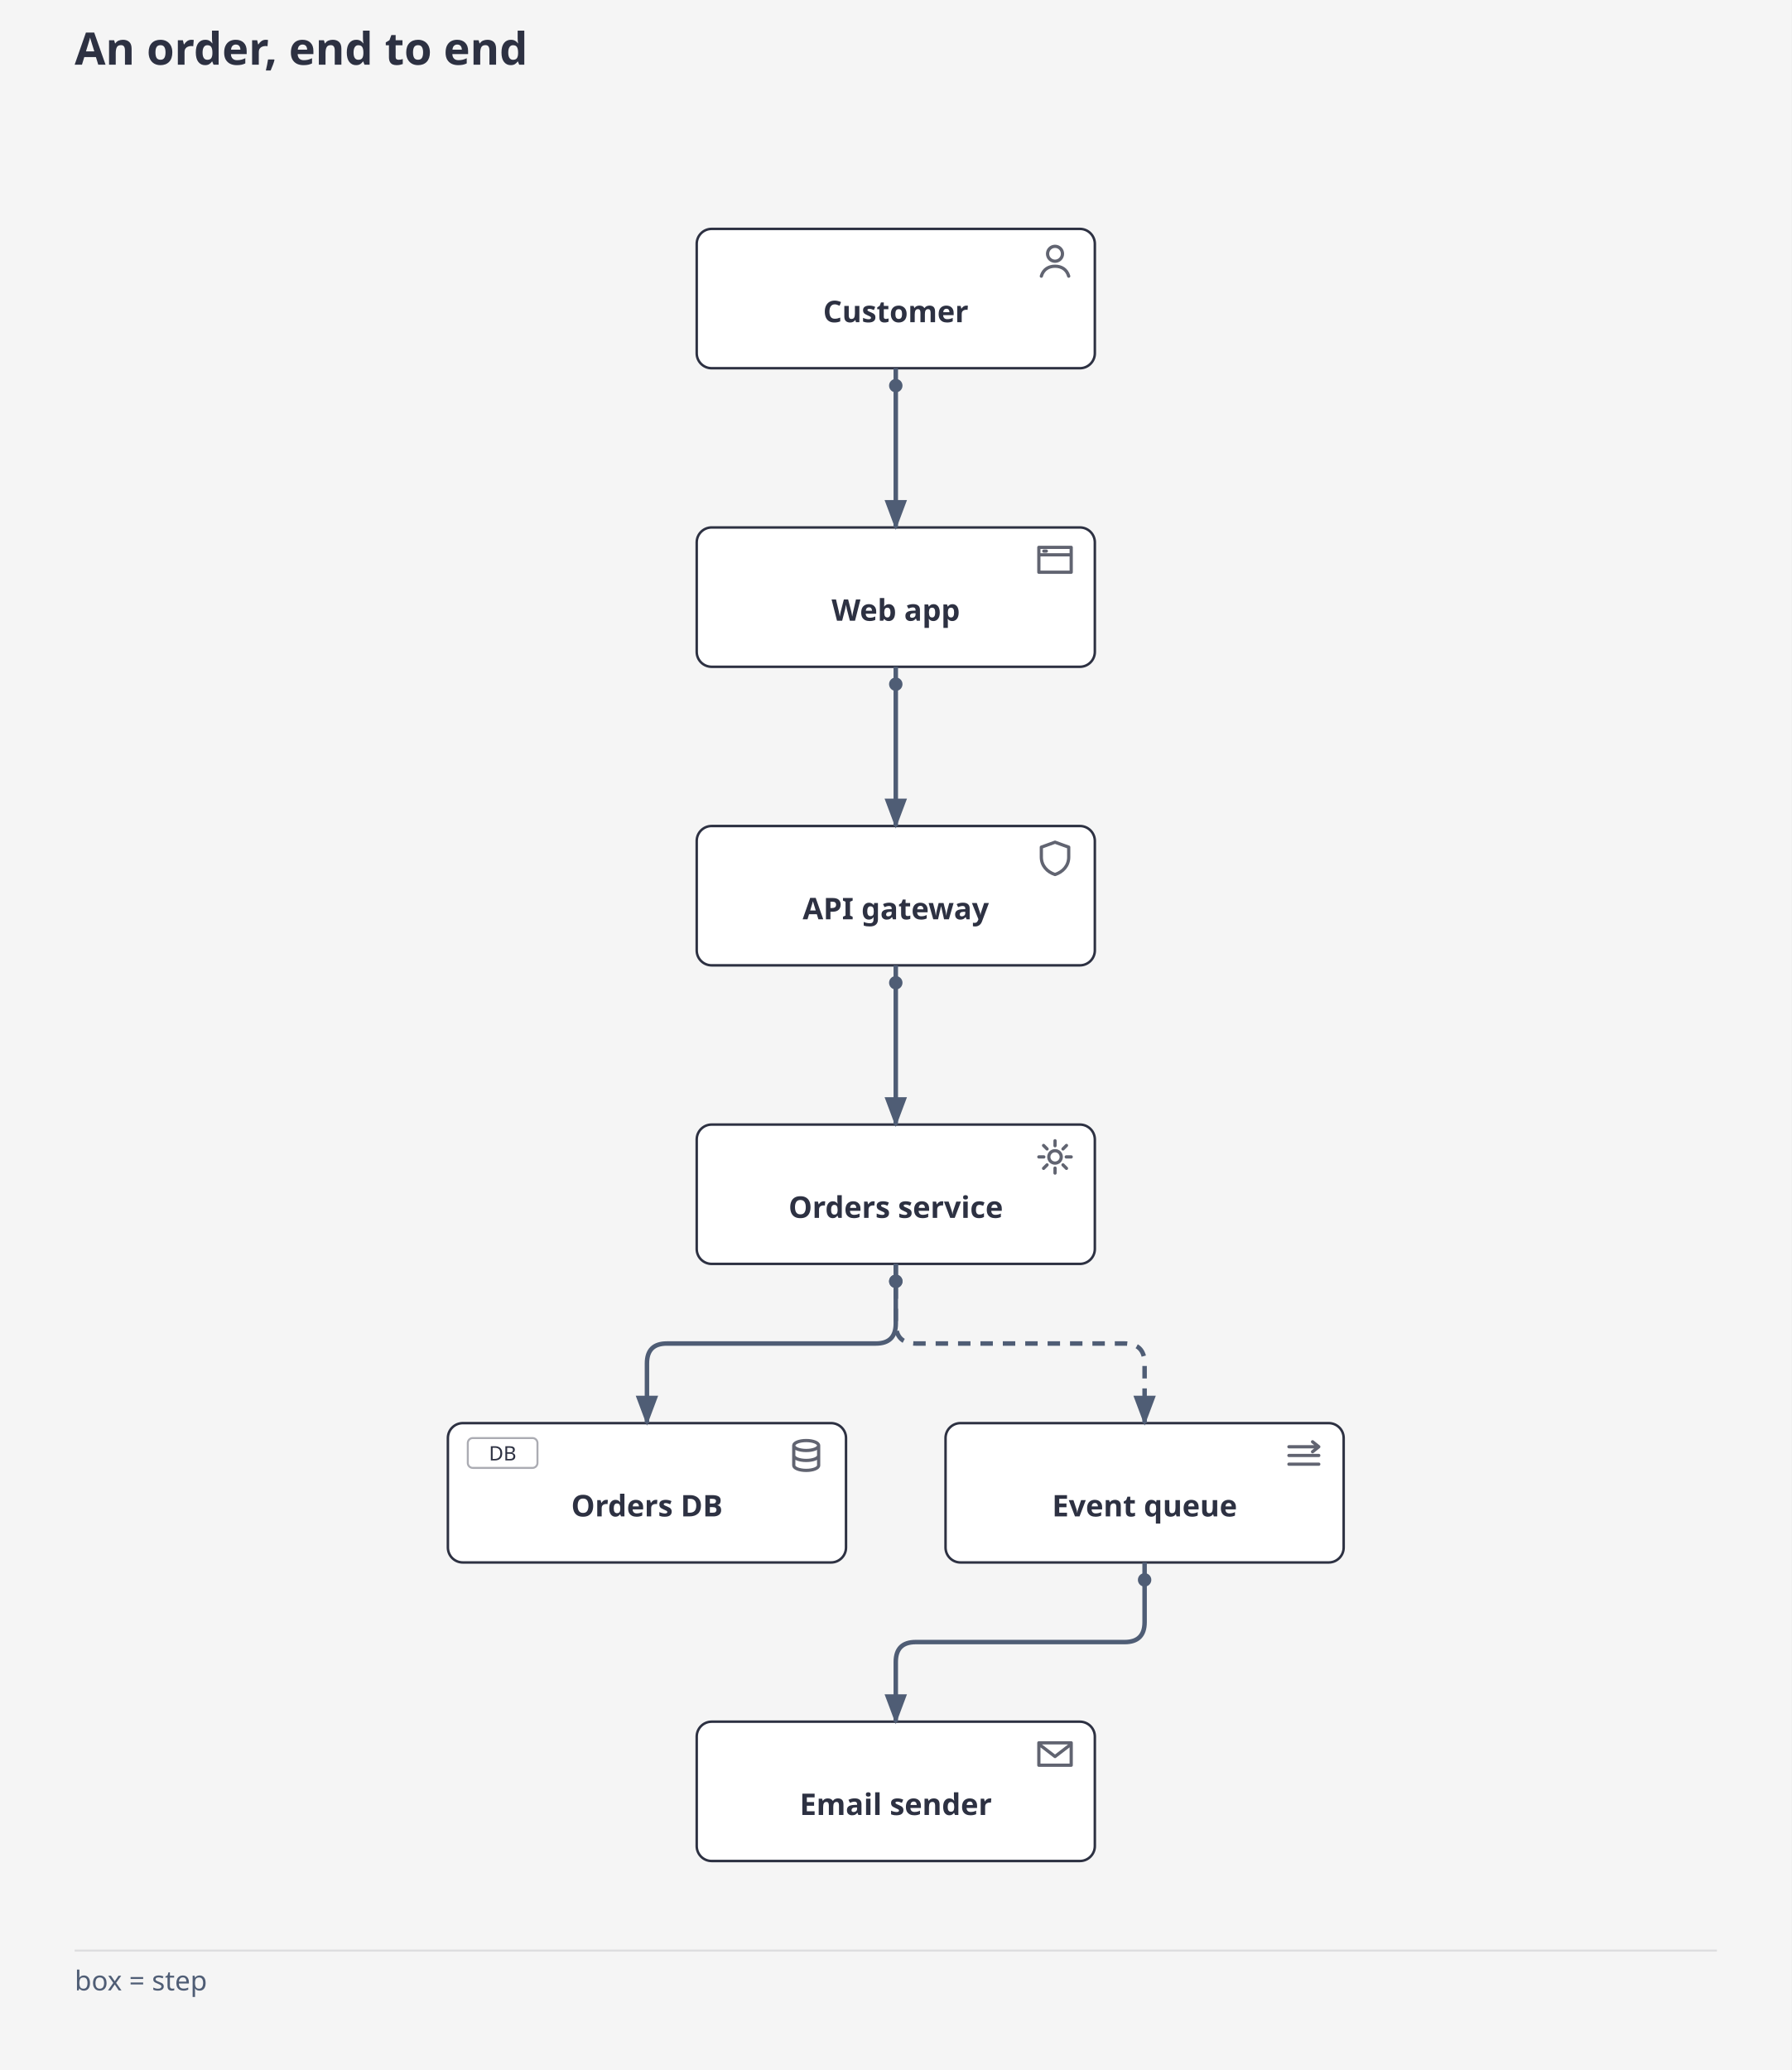
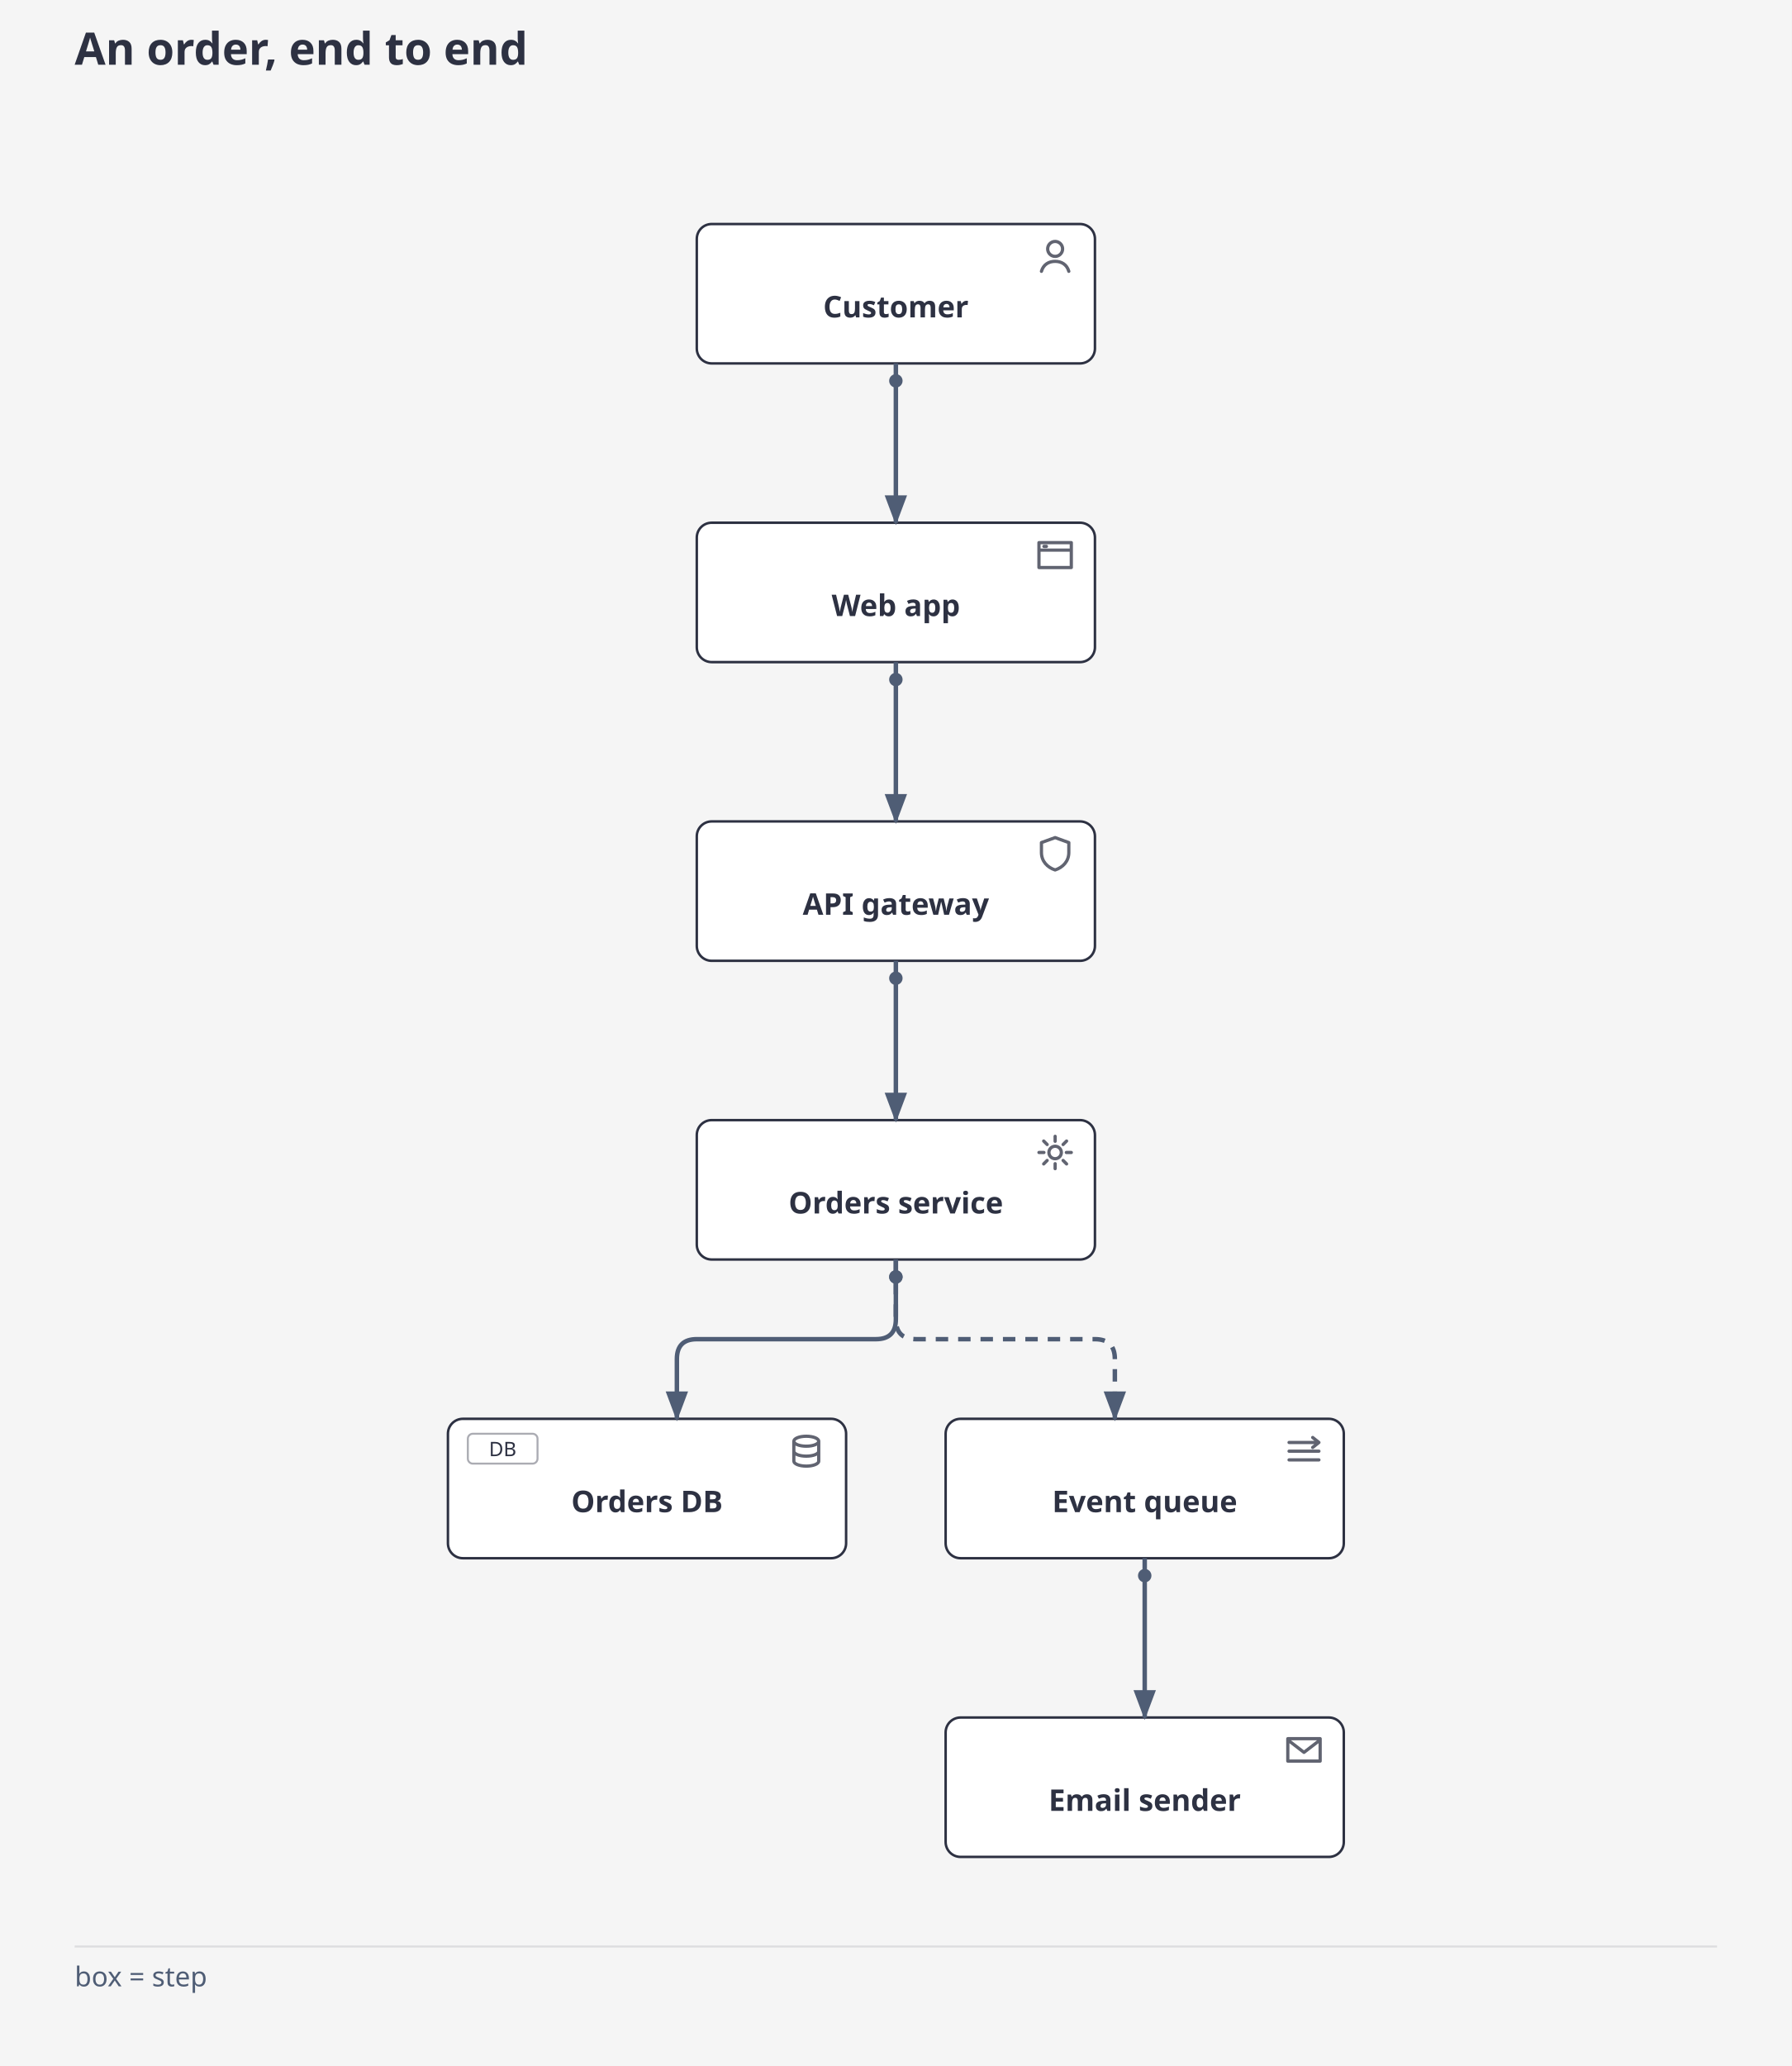
- <svg xmlns="http://www.w3.org/2000/svg" role="graphics-document" aria-roledescription="flow diagram" viewBox="0 0 720 832" width="720">
-   <rect width="720" height="832" fill="#f5f5f5" aria-hidden="true" />
+ <svg xmlns="http://www.w3.org/2000/svg" role="graphics-document" aria-roledescription="flow diagram" viewBox="0 0 720 830" width="720">
+   <rect width="720" height="830" fill="#f5f5f5" aria-hidden="true" />
  <defs>
    <marker id="a" markerWidth="12" markerHeight="9" refX="11" refY="4.5" orient="auto" markerUnits="userSpaceOnUse">
      <polygon points="0 0,12 4.5,0 9" fill="#4f5d75" />
    </marker>
    <marker id="aa" markerWidth="12" markerHeight="9" refX="11" refY="4.5" orient="auto" markerUnits="userSpaceOnUse">
      <polygon points="0 0,12 4.5,0 9" fill="#eb6c36" />
    </marker>
    <marker id="al" markerWidth="12" markerHeight="9" refX="11" refY="4.5" orient="auto" markerUnits="userSpaceOnUse">
      <polygon points="0 0,12 4.5,0 9" fill="#2e5aa8" />
    </marker>
    <marker id="ar" markerWidth="12" markerHeight="9" refX="11" refY="4.5" orient="auto" markerUnits="userSpaceOnUse">
      <polygon points="0 0,12 4.5,0 9" fill="#7a8399" />
    </marker>
  </defs>
  <text x="30" y="26" font-size="18" font-weight="600" font-family="system-ui, 'Segoe UI', sans-serif" fill="#2d3142">An order, end to end</text>
-   <rect x="280" y="92" width="160" height="56" rx="6" fill="#f5f5f5" aria-hidden="true" />
-   <rect x="280" y="92" width="160" height="56" rx="6" fill="#ffffff" stroke="#2d3142" data-node="U" data-label="Customer" role="graphics-symbol" aria-roledescription="box" aria-label="Customer" />
-   <path d="M8 8a3 3 0 1 0 0-6 3 3 0 0 0 0 6zM2.5 14c0.8-2.8 3-4 5.5-4s4.7 1.2 5.5 4" transform="translate(416,97)" fill="none" stroke="#2d3142" stroke-opacity=".75" stroke-width="1.3" stroke-linecap="round" stroke-linejoin="round" aria-hidden="true" />
-   <text x="360" y="129.5" font-size="12" font-weight="600" font-family="system-ui, 'Segoe UI', sans-serif" fill="#2d3142" text-anchor="middle" aria-hidden="true">Customer</text>
-   <rect x="280" y="212" width="160" height="56" rx="6" fill="#f5f5f5" aria-hidden="true" />
-   <rect x="280" y="212" width="160" height="56" rx="6" fill="#ffffff" stroke="#2d3142" data-node="W" data-label="Web app" role="graphics-symbol" aria-roledescription="box" aria-label="Web app" />
-   <path d="M1.5 3h13v10h-13zM1.5 6h13M3.5 4.5h1" transform="translate(416,217)" fill="none" stroke="#2d3142" stroke-opacity=".75" stroke-width="1.3" stroke-linecap="round" stroke-linejoin="round" aria-hidden="true" />
-   <text x="360" y="249.5" font-size="12" font-weight="600" font-family="system-ui, 'Segoe UI', sans-serif" fill="#2d3142" text-anchor="middle" aria-hidden="true">Web app</text>
-   <rect x="280" y="332" width="160" height="56" rx="6" fill="#f5f5f5" aria-hidden="true" />
-   <rect x="280" y="332" width="160" height="56" rx="6" fill="#ffffff" stroke="#2d3142" data-node="G" data-label="API gateway" role="graphics-symbol" aria-roledescription="box" aria-label="API gateway" />
-   <path d="M8 1.5l5.5 2v4c0 3.5-2.4 6-5.5 7-3.1-1-5.5-3.5-5.5-7v-4z" transform="translate(416,337)" fill="none" stroke="#2d3142" stroke-opacity=".75" stroke-width="1.3" stroke-linecap="round" stroke-linejoin="round" aria-hidden="true" />
-   <text x="360" y="369.5" font-size="12" font-weight="600" font-family="system-ui, 'Segoe UI', sans-serif" fill="#2d3142" text-anchor="middle" aria-hidden="true">API gateway</text>
-   <rect x="280" y="452" width="160" height="56" rx="6" fill="#f5f5f5" aria-hidden="true" />
-   <rect x="280" y="452" width="160" height="56" rx="6" fill="#ffffff" stroke="#2d3142" data-node="O" data-label="Orders service" role="graphics-symbol" aria-roledescription="box" aria-label="Orders service" />
-   <path d="M8 5.5a2.5 2.5 0 1 0 0 5 2.5 2.5 0 0 0 0-5zM8 1.5v2M8 12.5v2M1.5 8h2M12.5 8h2M3.4 3.4l1.4 1.4M11.2 11.2l1.4 1.4M3.4 12.6l1.4-1.4M11.2 4.8l1.4-1.4" transform="translate(416,457)" fill="none" stroke="#2d3142" stroke-opacity=".75" stroke-width="1.3" stroke-linecap="round" stroke-linejoin="round" aria-hidden="true" />
-   <text x="360" y="489.5" font-size="12" font-weight="600" font-family="system-ui, 'Segoe UI', sans-serif" fill="#2d3142" text-anchor="middle" aria-hidden="true">Orders service</text>
-   <rect x="180" y="572" width="160" height="56" rx="6" fill="#f5f5f5" aria-hidden="true" />
-   <rect x="180" y="572" width="160" height="56" rx="6" fill="#ffffff" stroke="#2d3142" data-node="D" data-label="Orders DB" role="graphics-symbol" aria-roledescription="box" aria-label="Orders DB" />
-   <rect x="188" y="578" width="28" height="12" rx="2" fill="none" stroke="#2d3142" stroke-opacity=".4" stroke-width=".8" aria-hidden="true" />
-   <text x="202" y="587" font-size="8" font-family="system-ui, 'Segoe UI', sans-serif" fill="#2d3142" text-anchor="middle" aria-hidden="true">DB</text>
-   <path d="M3 4c0-1.1 2.2-2 5-2s5 0.9 5 2-2.2 2-5 2-5-0.9-5-2zM3 4v8c0 1.1 2.2 2 5 2s5-0.9 5-2V4M3 8c0 1.1 2.2 2 5 2s5-0.9 5-2" transform="translate(316,577)" fill="none" stroke="#2d3142" stroke-opacity=".75" stroke-width="1.3" stroke-linecap="round" stroke-linejoin="round" aria-hidden="true" />
-   <text x="260" y="609.5" font-size="12" font-weight="600" font-family="system-ui, 'Segoe UI', sans-serif" fill="#2d3142" text-anchor="middle" aria-hidden="true">Orders DB</text>
-   <rect x="380" y="572" width="160" height="56" rx="6" fill="#f5f5f5" aria-hidden="true" />
-   <rect x="380" y="572" width="160" height="56" rx="6" fill="#ffffff" stroke="#2d3142" data-node="Q" data-label="Event queue" role="graphics-symbol" aria-roledescription="box" aria-label="Event queue" />
-   <path d="M2 4.5h12M2 8h12M2 11.5h12M11.5 2.5l2.5 2-2.5 2" transform="translate(516,577)" fill="none" stroke="#2d3142" stroke-opacity=".75" stroke-width="1.3" stroke-linecap="round" stroke-linejoin="round" aria-hidden="true" />
-   <text x="460" y="609.5" font-size="12" font-weight="600" font-family="system-ui, 'Segoe UI', sans-serif" fill="#2d3142" text-anchor="middle" aria-hidden="true">Event queue</text>
-   <rect x="280" y="692" width="160" height="56" rx="6" fill="#f5f5f5" aria-hidden="true" />
-   <rect x="280" y="692" width="160" height="56" rx="6" fill="#ffffff" stroke="#2d3142" data-node="M" data-label="Email sender" role="graphics-symbol" aria-roledescription="box" aria-label="Email sender" />
-   <path d="M1.5 3.5h13v9h-13zM1.5 4l6.5 5 6.5-5" transform="translate(416,697)" fill="none" stroke="#2d3142" stroke-opacity=".75" stroke-width="1.3" stroke-linecap="round" stroke-linejoin="round" aria-hidden="true" />
-   <text x="360" y="729.5" font-size="12" font-weight="600" font-family="system-ui, 'Segoe UI', sans-serif" fill="#2d3142" text-anchor="middle" aria-hidden="true">Email sender</text>
-   <path d="M360,148 L360,212" fill="none" stroke="#4f5d75" stroke-width="1.8" marker-end="url(#a)" data-from="U" data-to="W" data-label="" data-id="U-&gt;W" data-from-port="s" data-to-port="n" role="graphics-symbol" aria-roledescription="arrow" aria-label="Customer to Web app" />
-   <circle cx="360" cy="155" r="2.7" fill="#4f5d75" aria-hidden="true" />
-   <path d="M360,268 L360,332" fill="none" stroke="#4f5d75" stroke-width="1.8" marker-end="url(#a)" data-from="W" data-to="G" data-label="" data-id="W-&gt;G" data-from-port="s" data-to-port="n" role="graphics-symbol" aria-roledescription="arrow" aria-label="Web app to API gateway" />
-   <circle cx="360" cy="275" r="2.7" fill="#4f5d75" aria-hidden="true" />
-   <path d="M360,388 L360,452" fill="none" stroke="#4f5d75" stroke-width="1.8" marker-end="url(#a)" data-from="G" data-to="O" data-label="" data-id="G-&gt;O" data-from-port="s" data-to-port="n" role="graphics-symbol" aria-roledescription="arrow" aria-label="API gateway to Orders service" />
-   <circle cx="360" cy="395" r="2.7" fill="#4f5d75" aria-hidden="true" />
-   <path d="M360,508 L360,532 Q360,540 352,540 L268,540 Q260,540 260,548 L260,572" fill="none" stroke="#4f5d75" stroke-width="1.8" marker-end="url(#a)" data-from="O" data-to="D" data-label="" data-id="O-&gt;D" data-from-port="s" data-to-port="n" role="graphics-symbol" aria-roledescription="arrow" aria-label="Orders service to Orders DB" />
-   <circle cx="360" cy="515" r="2.7" fill="#4f5d75" aria-hidden="true" />
-   <path d="M360,508 L360,532 Q360,540 368,540 L452,540 Q460,540 460,548 L460,572" fill="none" stroke="#4f5d75" stroke-width="1.8" stroke-dasharray="5,4" marker-end="url(#a)" data-from="O" data-to="Q" data-label="" data-id="O-&gt;Q" data-from-port="s" data-to-port="n" role="graphics-symbol" aria-roledescription="arrow" aria-label="Orders service to Event queue" />
-   <circle cx="360" cy="515" r="2.7" fill="#4f5d75" aria-hidden="true" />
-   <path d="M460,628 L460,652 Q460,660 452,660 L368,660 Q360,660 360,668 L360,692" fill="none" stroke="#4f5d75" stroke-width="1.8" marker-end="url(#a)" data-from="Q" data-to="M" data-label="" data-id="Q-&gt;M" data-from-port="s" data-to-port="n" role="graphics-symbol" aria-roledescription="arrow" aria-label="Event queue to Email sender" />
-   <circle cx="460" cy="635" r="2.7" fill="#4f5d75" aria-hidden="true" />
-   <line x1="30" y1="784" x2="690" y2="784" stroke="rgba(45,49,66,0.12)" stroke-width=".8" aria-hidden="true" />
-   <text x="30" y="800" font-size="11" font-family="system-ui, 'Segoe UI', sans-serif" fill="#4f5d75">box = step</text>
+   <rect x="280" y="90" width="160" height="56" rx="6" fill="#f5f5f5" aria-hidden="true" />
+   <rect x="280" y="90" width="160" height="56" rx="6" fill="#ffffff" stroke="#2d3142" data-node="U" data-label="Customer" role="graphics-symbol" aria-roledescription="box" aria-label="Customer" />
+   <path d="M8 8a3 3 0 1 0 0-6 3 3 0 0 0 0 6zM2.5 14c0.8-2.8 3-4 5.5-4s4.7 1.2 5.5 4" transform="translate(416,95)" fill="none" stroke="#2d3142" stroke-opacity=".75" stroke-width="1.3" stroke-linecap="round" stroke-linejoin="round" aria-hidden="true" />
+   <text x="360" y="127.5" font-size="12" font-weight="600" font-family="system-ui, 'Segoe UI', sans-serif" fill="#2d3142" text-anchor="middle" aria-hidden="true">Customer</text>
+   <rect x="280" y="210" width="160" height="56" rx="6" fill="#f5f5f5" aria-hidden="true" />
+   <rect x="280" y="210" width="160" height="56" rx="6" fill="#ffffff" stroke="#2d3142" data-node="W" data-label="Web app" role="graphics-symbol" aria-roledescription="box" aria-label="Web app" />
+   <path d="M1.5 3h13v10h-13zM1.5 6h13M3.5 4.5h1" transform="translate(416,215)" fill="none" stroke="#2d3142" stroke-opacity=".75" stroke-width="1.3" stroke-linecap="round" stroke-linejoin="round" aria-hidden="true" />
+   <text x="360" y="247.5" font-size="12" font-weight="600" font-family="system-ui, 'Segoe UI', sans-serif" fill="#2d3142" text-anchor="middle" aria-hidden="true">Web app</text>
+   <rect x="280" y="330" width="160" height="56" rx="6" fill="#f5f5f5" aria-hidden="true" />
+   <rect x="280" y="330" width="160" height="56" rx="6" fill="#ffffff" stroke="#2d3142" data-node="G" data-label="API gateway" role="graphics-symbol" aria-roledescription="box" aria-label="API gateway" />
+   <path d="M8 1.5l5.5 2v4c0 3.5-2.4 6-5.5 7-3.1-1-5.5-3.5-5.5-7v-4z" transform="translate(416,335)" fill="none" stroke="#2d3142" stroke-opacity=".75" stroke-width="1.3" stroke-linecap="round" stroke-linejoin="round" aria-hidden="true" />
+   <text x="360" y="367.5" font-size="12" font-weight="600" font-family="system-ui, 'Segoe UI', sans-serif" fill="#2d3142" text-anchor="middle" aria-hidden="true">API gateway</text>
+   <rect x="280" y="450" width="160" height="56" rx="6" fill="#f5f5f5" aria-hidden="true" />
+   <rect x="280" y="450" width="160" height="56" rx="6" fill="#ffffff" stroke="#2d3142" data-node="O" data-label="Orders service" role="graphics-symbol" aria-roledescription="box" aria-label="Orders service" />
+   <path d="M8 5.5a2.5 2.5 0 1 0 0 5 2.5 2.5 0 0 0 0-5zM8 1.5v2M8 12.5v2M1.5 8h2M12.5 8h2M3.4 3.4l1.4 1.4M11.2 11.2l1.4 1.4M3.4 12.6l1.4-1.4M11.2 4.8l1.4-1.4" transform="translate(416,455)" fill="none" stroke="#2d3142" stroke-opacity=".75" stroke-width="1.3" stroke-linecap="round" stroke-linejoin="round" aria-hidden="true" />
+   <text x="360" y="487.5" font-size="12" font-weight="600" font-family="system-ui, 'Segoe UI', sans-serif" fill="#2d3142" text-anchor="middle" aria-hidden="true">Orders service</text>
+   <rect x="180" y="570" width="160" height="56" rx="6" fill="#f5f5f5" aria-hidden="true" />
+   <rect x="180" y="570" width="160" height="56" rx="6" fill="#ffffff" stroke="#2d3142" data-node="D" data-label="Orders DB" role="graphics-symbol" aria-roledescription="box" aria-label="Orders DB" />
+   <rect x="188" y="576" width="28" height="12" rx="2" fill="none" stroke="#2d3142" stroke-opacity=".4" stroke-width=".8" aria-hidden="true" />
+   <text x="202" y="585" font-size="8" font-family="system-ui, 'Segoe UI', sans-serif" fill="#2d3142" text-anchor="middle" aria-hidden="true">DB</text>
+   <path d="M3 4c0-1.1 2.2-2 5-2s5 0.9 5 2-2.2 2-5 2-5-0.9-5-2zM3 4v8c0 1.1 2.2 2 5 2s5-0.9 5-2V4M3 8c0 1.1 2.2 2 5 2s5-0.9 5-2" transform="translate(316,575)" fill="none" stroke="#2d3142" stroke-opacity=".75" stroke-width="1.3" stroke-linecap="round" stroke-linejoin="round" aria-hidden="true" />
+   <text x="260" y="607.5" font-size="12" font-weight="600" font-family="system-ui, 'Segoe UI', sans-serif" fill="#2d3142" text-anchor="middle" aria-hidden="true">Orders DB</text>
+   <rect x="380" y="570" width="160" height="56" rx="6" fill="#f5f5f5" aria-hidden="true" />
+   <rect x="380" y="570" width="160" height="56" rx="6" fill="#ffffff" stroke="#2d3142" data-node="Q" data-label="Event queue" role="graphics-symbol" aria-roledescription="box" aria-label="Event queue" />
+   <path d="M2 4.5h12M2 8h12M2 11.5h12M11.5 2.5l2.5 2-2.5 2" transform="translate(516,575)" fill="none" stroke="#2d3142" stroke-opacity=".75" stroke-width="1.3" stroke-linecap="round" stroke-linejoin="round" aria-hidden="true" />
+   <text x="460" y="607.5" font-size="12" font-weight="600" font-family="system-ui, 'Segoe UI', sans-serif" fill="#2d3142" text-anchor="middle" aria-hidden="true">Event queue</text>
+   <rect x="380" y="690" width="160" height="56" rx="6" fill="#f5f5f5" aria-hidden="true" />
+   <rect x="380" y="690" width="160" height="56" rx="6" fill="#ffffff" stroke="#2d3142" data-node="M" data-label="Email sender" role="graphics-symbol" aria-roledescription="box" aria-label="Email sender" />
+   <path d="M1.5 3.5h13v9h-13zM1.5 4l6.5 5 6.5-5" transform="translate(516,695)" fill="none" stroke="#2d3142" stroke-opacity=".75" stroke-width="1.3" stroke-linecap="round" stroke-linejoin="round" aria-hidden="true" />
+   <text x="460" y="727.5" font-size="12" font-weight="600" font-family="system-ui, 'Segoe UI', sans-serif" fill="#2d3142" text-anchor="middle" aria-hidden="true">Email sender</text>
+   <path d="M360,146 L360,210" fill="none" stroke="#4f5d75" stroke-width="1.8" marker-end="url(#a)" data-from="U" data-to="W" data-label="" data-id="U-&gt;W" data-from-port="s" data-to-port="n" role="graphics-symbol" aria-roledescription="arrow" aria-label="Customer to Web app" />
+   <circle cx="360" cy="153" r="2.7" fill="#4f5d75" aria-hidden="true" />
+   <path d="M360,266 L360,330" fill="none" stroke="#4f5d75" stroke-width="1.8" marker-end="url(#a)" data-from="W" data-to="G" data-label="" data-id="W-&gt;G" data-from-port="s" data-to-port="n" role="graphics-symbol" aria-roledescription="arrow" aria-label="Web app to API gateway" />
+   <circle cx="360" cy="273" r="2.7" fill="#4f5d75" aria-hidden="true" />
+   <path d="M360,386 L360,450" fill="none" stroke="#4f5d75" stroke-width="1.8" marker-end="url(#a)" data-from="G" data-to="O" data-label="" data-id="G-&gt;O" data-from-port="s" data-to-port="n" role="graphics-symbol" aria-roledescription="arrow" aria-label="API gateway to Orders service" />
+   <circle cx="360" cy="393" r="2.7" fill="#4f5d75" aria-hidden="true" />
+   <path d="M360,506 L360,530 Q360,538 352,538 L280,538 Q272,538 272,546 L272,570" fill="none" stroke="#4f5d75" stroke-width="1.8" marker-end="url(#a)" data-from="O" data-to="D" data-label="" data-id="O-&gt;D" data-from-port="s" data-to-port="n" role="graphics-symbol" aria-roledescription="arrow" aria-label="Orders service to Orders DB" />
+   <circle cx="360" cy="513" r="2.7" fill="#4f5d75" aria-hidden="true" />
+   <path d="M360,506 L360,530 Q360,538 368,538 L440,538 Q448,538 448,546 L448,570" fill="none" stroke="#4f5d75" stroke-width="1.8" stroke-dasharray="5,4" marker-end="url(#a)" data-from="O" data-to="Q" data-label="" data-id="O-&gt;Q" data-from-port="s" data-to-port="n" role="graphics-symbol" aria-roledescription="arrow" aria-label="Orders service to Event queue" />
+   <circle cx="360" cy="513" r="2.7" fill="#4f5d75" aria-hidden="true" />
+   <path d="M460,626 L460,690" fill="none" stroke="#4f5d75" stroke-width="1.8" marker-end="url(#a)" data-from="Q" data-to="M" data-label="" data-id="Q-&gt;M" data-from-port="s" data-to-port="n" role="graphics-symbol" aria-roledescription="arrow" aria-label="Event queue to Email sender" />
+   <circle cx="460" cy="633" r="2.7" fill="#4f5d75" aria-hidden="true" />
+   <line x1="30" y1="782" x2="690" y2="782" stroke="rgba(45,49,66,0.12)" stroke-width=".8" aria-hidden="true" />
+   <text x="30" y="798" font-size="11" font-family="system-ui, 'Segoe UI', sans-serif" fill="#4f5d75">box = step</text>
</svg>
